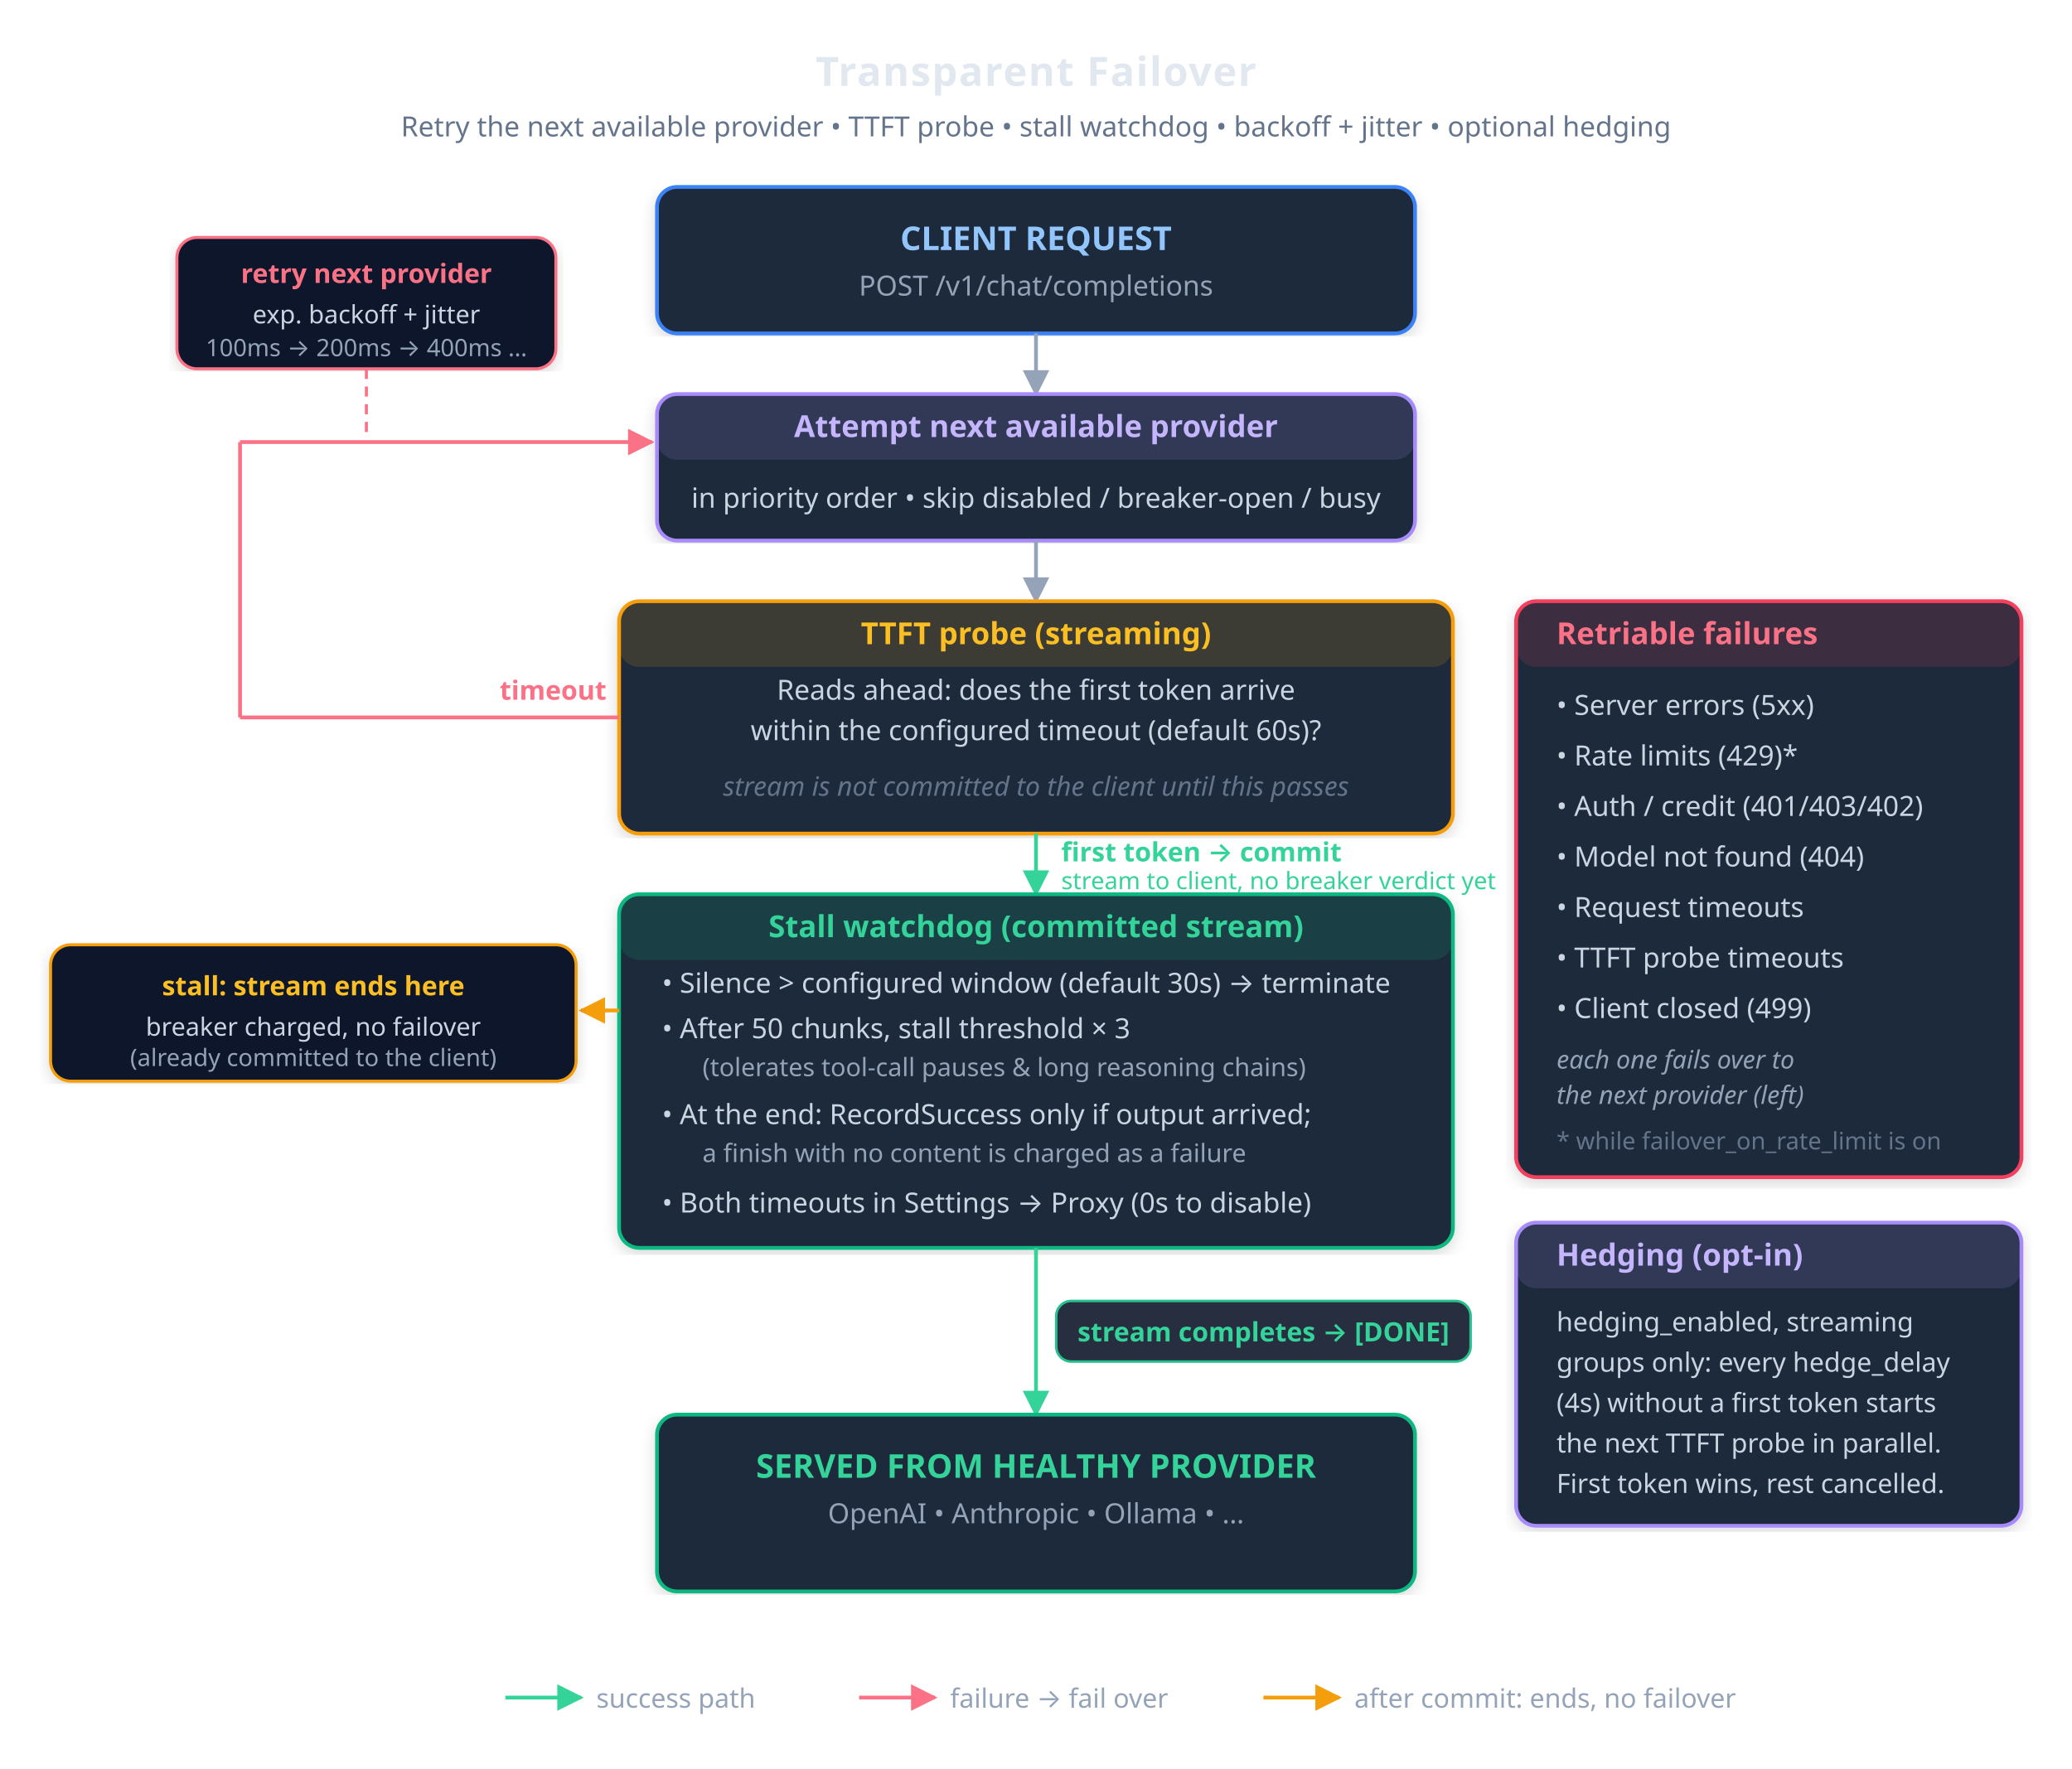
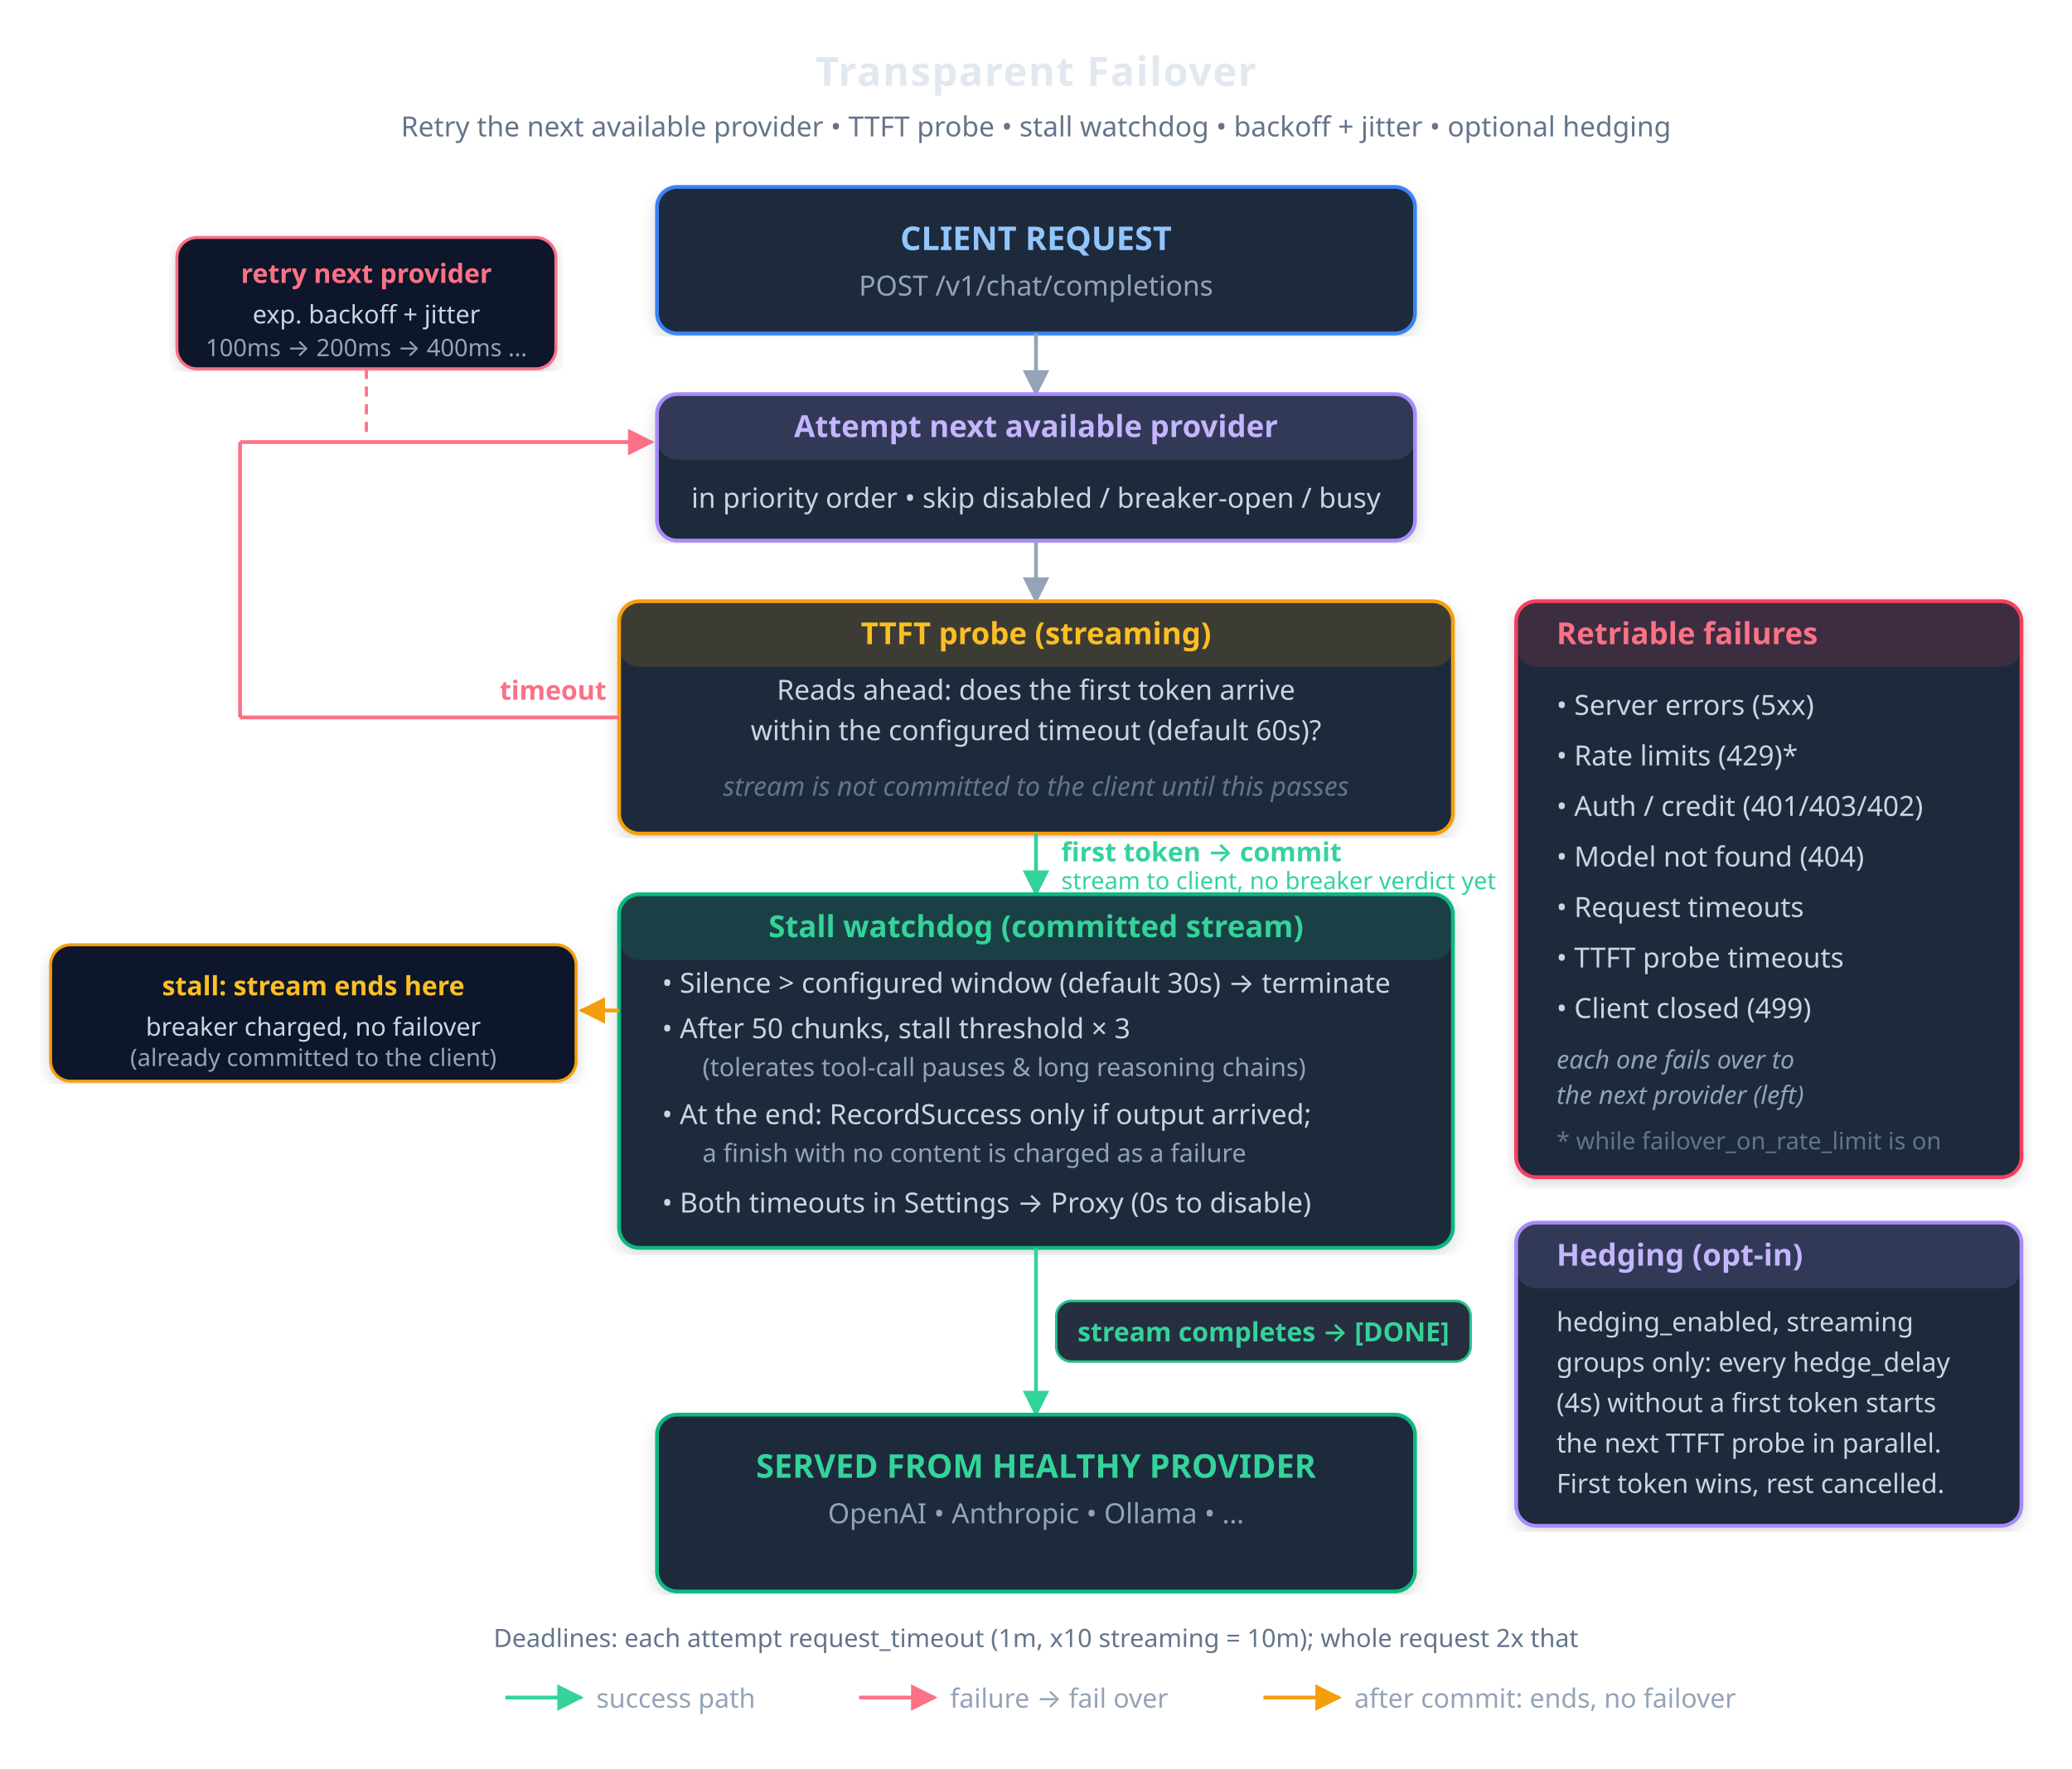
<svg xmlns="http://www.w3.org/2000/svg" viewBox="0 0 820 700" font-family="'Segoe UI', system-ui, -apple-system, sans-serif">
  <defs>
    <marker id="arrow" viewBox="0 0 10 10" refX="9" refY="5" markerWidth="7" markerHeight="7" orient="auto-start-reverse">
      <path d="M 0 0 L 10 5 L 0 10 z" fill="#94a3b8" />
    </marker>
    <marker id="arrow-red" viewBox="0 0 10 10" refX="9" refY="5" markerWidth="7" markerHeight="7" orient="auto-start-reverse">
      <path d="M 0 0 L 10 5 L 0 10 z" fill="#fb7185" />
    </marker>
    <marker id="arrow-green" viewBox="0 0 10 10" refX="9" refY="5" markerWidth="7" markerHeight="7" orient="auto-start-reverse">
      <path d="M 0 0 L 10 5 L 0 10 z" fill="#34d399" />
    </marker>
    <marker id="arrow-amber" viewBox="0 0 10 10" refX="9" refY="5" markerWidth="7" markerHeight="7" orient="auto-start-reverse">
      <path d="M 0 0 L 10 5 L 0 10 z" fill="#f59e0b" />
    </marker>
    <filter id="shadow" x="-2%" y="-2%" width="104%" height="104%">
      <feDropShadow dx="0" dy="2" stdDeviation="3" flood-opacity="0.15" />
    </filter>
  </defs>
  <rect width="820" height="700" fill="none" rx="8" />
  <text x="410" y="34" text-anchor="middle" fill="#e2e8f0" font-size="16" font-weight="700" letter-spacing="0.5">Transparent Failover</text>
  <text x="410" y="54" text-anchor="middle" fill="#64748b" font-size="11">Retry the next available provider • TTFT probe • stall watchdog • backoff + jitter • optional hedging</text>
  <rect x="260" y="74" width="300" height="58" rx="8" fill="#1e293b" stroke="#3b82f6" stroke-width="1.5" filter="url(#shadow)" />
  <text x="410" y="99" text-anchor="middle" fill="#93c5fd" font-size="13" font-weight="600">CLIENT REQUEST</text>
  <text x="410" y="117" text-anchor="middle" fill="#94a3b8" font-size="11">POST /v1/chat/completions</text>
  <line x1="410" y1="132" x2="410" y2="156" stroke="#94a3b8" stroke-width="1.5" marker-end="url(#arrow)" />
  <rect x="260" y="156" width="300" height="58" rx="8" fill="#1e293b" stroke="#a78bfa" stroke-width="1.5" filter="url(#shadow)" />
  <rect x="260" y="156" width="300" height="26" rx="8" fill="#a78bfa" opacity="0.15" />
  <text x="410" y="173" text-anchor="middle" fill="#c4b5fd" font-size="12" font-weight="700">Attempt next available provider</text>
  <text x="410" y="201" text-anchor="middle" fill="#cbd5e1" font-size="11">in priority order • skip disabled / breaker-open / busy</text>
  <line x1="410" y1="214" x2="410" y2="238" stroke="#94a3b8" stroke-width="1.5" marker-end="url(#arrow)" />
  <rect x="245" y="238" width="330" height="92" rx="8" fill="#1e293b" stroke="#f59e0b" stroke-width="1.5" filter="url(#shadow)" />
  <rect x="245" y="238" width="330" height="26" rx="8" fill="#f59e0b" opacity="0.15" />
  <text x="410" y="255" text-anchor="middle" fill="#fbbf24" font-size="12" font-weight="700">TTFT probe (streaming)</text>
  <text x="410" y="277" text-anchor="middle" fill="#cbd5e1" font-size="11">Reads ahead: does the first token arrive</text>
  <text x="410" y="293" text-anchor="middle" fill="#cbd5e1" font-size="11">within the configured timeout (default 60s)?</text>
  <text x="410" y="315" text-anchor="middle" fill="#64748b" font-size="10.5" font-style="italic">stream is not committed to the client until this passes</text>
  <line x1="245" y1="284" x2="95" y2="284" stroke="#fb7185" stroke-width="1.5" />
  <text x="240" y="277" text-anchor="end" fill="#fb7185" font-size="10.5" font-weight="600">timeout</text>
  <line x1="410" y1="330" x2="410" y2="354" stroke="#34d399" stroke-width="1.5" marker-end="url(#arrow-green)" />
  <text x="420" y="341" fill="#34d399" font-size="10.5" font-weight="600">first token → commit</text>
  <text x="420" y="352" fill="#34d399" font-size="9.5">stream to client, no breaker verdict yet</text>
  <rect x="245" y="354" width="330" height="140" rx="8" fill="#1e293b" stroke="#10b981" stroke-width="1.5" filter="url(#shadow)" />
  <rect x="245" y="354" width="330" height="26" rx="8" fill="#10b981" opacity="0.15" />
  <text x="410" y="371" text-anchor="middle" fill="#34d399" font-size="12" font-weight="700">Stall watchdog (committed stream)</text>
  <text x="262" y="393" fill="#cbd5e1" font-size="11">• Silence &gt; configured window (default 30s) → terminate</text>
  <text x="262" y="411" fill="#cbd5e1" font-size="11">• After 50 chunks, stall threshold × 3</text>
  <text x="278" y="426" fill="#94a3b8" font-size="10">(tolerates tool-call pauses &amp; long reasoning chains)</text>
  <text x="262" y="445" fill="#cbd5e1" font-size="11">• At the end: RecordSuccess only if output arrived;</text>
  <text x="278" y="460" fill="#94a3b8" font-size="10">a finish with no content is charged as a failure</text>
  <text x="262" y="480" fill="#cbd5e1" font-size="11">• Both timeouts in Settings → Proxy (0s to disable)</text>
  <line x1="245" y1="400" x2="230" y2="400" stroke="#f59e0b" stroke-width="1.5" marker-end="url(#arrow-amber)" />
  <rect x="20" y="374" width="208" height="54" rx="8" fill="#0f172a" stroke="#f59e0b" stroke-width="1.2" filter="url(#shadow)" />
  <text x="124" y="394" text-anchor="middle" fill="#fbbf24" font-size="10.5" font-weight="700">stall: stream ends here</text>
  <text x="124" y="410" text-anchor="middle" fill="#cbd5e1" font-size="10">breaker charged, no failover</text>
  <text x="124" y="422" text-anchor="middle" fill="#94a3b8" font-size="9.5">(already committed to the client)</text>
  <line x1="95" y1="284" x2="95" y2="175" stroke="#fb7185" stroke-width="1.5" />
  <line x1="95" y1="175" x2="258" y2="175" stroke="#fb7185" stroke-width="1.5" marker-end="url(#arrow-red)" />
  <rect x="70" y="94" width="150" height="52" rx="8" fill="#0f172a" stroke="#fb7185" stroke-width="1.2" filter="url(#shadow)" />
  <text x="145" y="112" text-anchor="middle" fill="#fb7185" font-size="10.5" font-weight="700">retry next provider</text>
  <text x="145" y="128" text-anchor="middle" fill="#cbd5e1" font-size="10">exp. backoff + jitter</text>
  <text x="145" y="141" text-anchor="middle" fill="#94a3b8" font-size="9.5">100ms → 200ms → 400ms …</text>
  <line x1="145" y1="146" x2="145" y2="171" stroke="#fb7185" stroke-width="1.2" stroke-dasharray="4,3" />
  <rect x="600" y="238" width="200" height="228" rx="8" fill="#1e293b" stroke="#f43f5e" stroke-width="1.5" filter="url(#shadow)" />
  <rect x="600" y="238" width="200" height="26" rx="8" fill="#f43f5e" opacity="0.15" />
  <text x="616" y="255" fill="#fb7185" font-size="12" font-weight="700">Retriable failures</text>
  <text x="616" y="283" fill="#cbd5e1" font-size="11">• Server errors (5xx)</text>
  <text x="616" y="303" fill="#cbd5e1" font-size="11">• Rate limits (429)*</text>
  <text x="616" y="323" fill="#cbd5e1" font-size="11">• Auth / credit (401/403/402)</text>
  <text x="616" y="343" fill="#cbd5e1" font-size="11">• Model not found (404)</text>
  <text x="616" y="363" fill="#cbd5e1" font-size="11">• Request timeouts</text>
  <text x="616" y="383" fill="#cbd5e1" font-size="11">• TTFT probe timeouts</text>
  <text x="616" y="403" fill="#cbd5e1" font-size="11">• Client closed (499)</text>
  <text x="616" y="423" fill="#94a3b8" font-size="10" font-style="italic">each one fails over to</text>
  <text x="616" y="437" fill="#94a3b8" font-size="10" font-style="italic">the next provider (left)</text>
  <text x="616" y="455" fill="#64748b" font-size="9.5">* while failover_on_rate_limit is on</text>
  <line x1="410" y1="494" x2="410" y2="560" stroke="#34d399" stroke-width="1.5" marker-end="url(#arrow-green)" />
  <rect x="418" y="515" width="164" height="24" rx="6" fill="#0f172a" stroke="#10b981" stroke-width="1" opacity="0.9" />
  <text x="500" y="531" text-anchor="middle" fill="#34d399" font-size="10.5" font-weight="600">stream completes → [DONE]</text>
  <rect x="600" y="484" width="200" height="120" rx="8" fill="#1e293b" stroke="#a78bfa" stroke-width="1.5" filter="url(#shadow)" />
  <rect x="600" y="484" width="200" height="26" rx="8" fill="#a78bfa" opacity="0.15" />
  <text x="616" y="501" fill="#c4b5fd" font-size="12" font-weight="700">Hedging (opt-in)</text>
  <text x="616" y="527" fill="#cbd5e1" font-size="10.5">hedging_enabled, streaming</text>
  <text x="616" y="543" fill="#cbd5e1" font-size="10.5">groups only: every hedge_delay</text>
  <text x="616" y="559" fill="#cbd5e1" font-size="10.5">(4s) without a first token starts</text>
  <text x="616" y="575" fill="#cbd5e1" font-size="10.5">the next TTFT probe in parallel.</text>
  <text x="616" y="591" fill="#cbd5e1" font-size="10.5">First token wins, rest cancelled.</text>
  <rect x="260" y="560" width="300" height="70" rx="8" fill="#1e293b" stroke="#10b981" stroke-width="1.5" filter="url(#shadow)" />
  <text x="410" y="585" text-anchor="middle" fill="#34d399" font-size="13" font-weight="600">SERVED FROM HEALTHY PROVIDER</text>
  <text x="410" y="603" text-anchor="middle" fill="#94a3b8" font-size="11">OpenAI • Anthropic • Ollama • …</text>
+   <text x="410" y="652" text-anchor="middle" fill="#64748b" font-size="10">Deadlines: each attempt request_timeout (1m, x10 streaming = 10m); whole request 2x that</text>
  <line x1="200" y1="672" x2="230" y2="672" stroke="#34d399" stroke-width="1.5" marker-end="url(#arrow-green)" />
  <text x="236" y="676" fill="#94a3b8" font-size="10.5">success path</text>
  <line x1="340" y1="672" x2="370" y2="672" stroke="#fb7185" stroke-width="1.5" marker-end="url(#arrow-red)" />
  <text x="376" y="676" fill="#94a3b8" font-size="10.5">failure → fail over</text>
  <line x1="500" y1="672" x2="530" y2="672" stroke="#f59e0b" stroke-width="1.5" marker-end="url(#arrow-amber)" />
  <text x="536" y="676" fill="#94a3b8" font-size="10.5">after commit: ends, no failover</text>
</svg>
